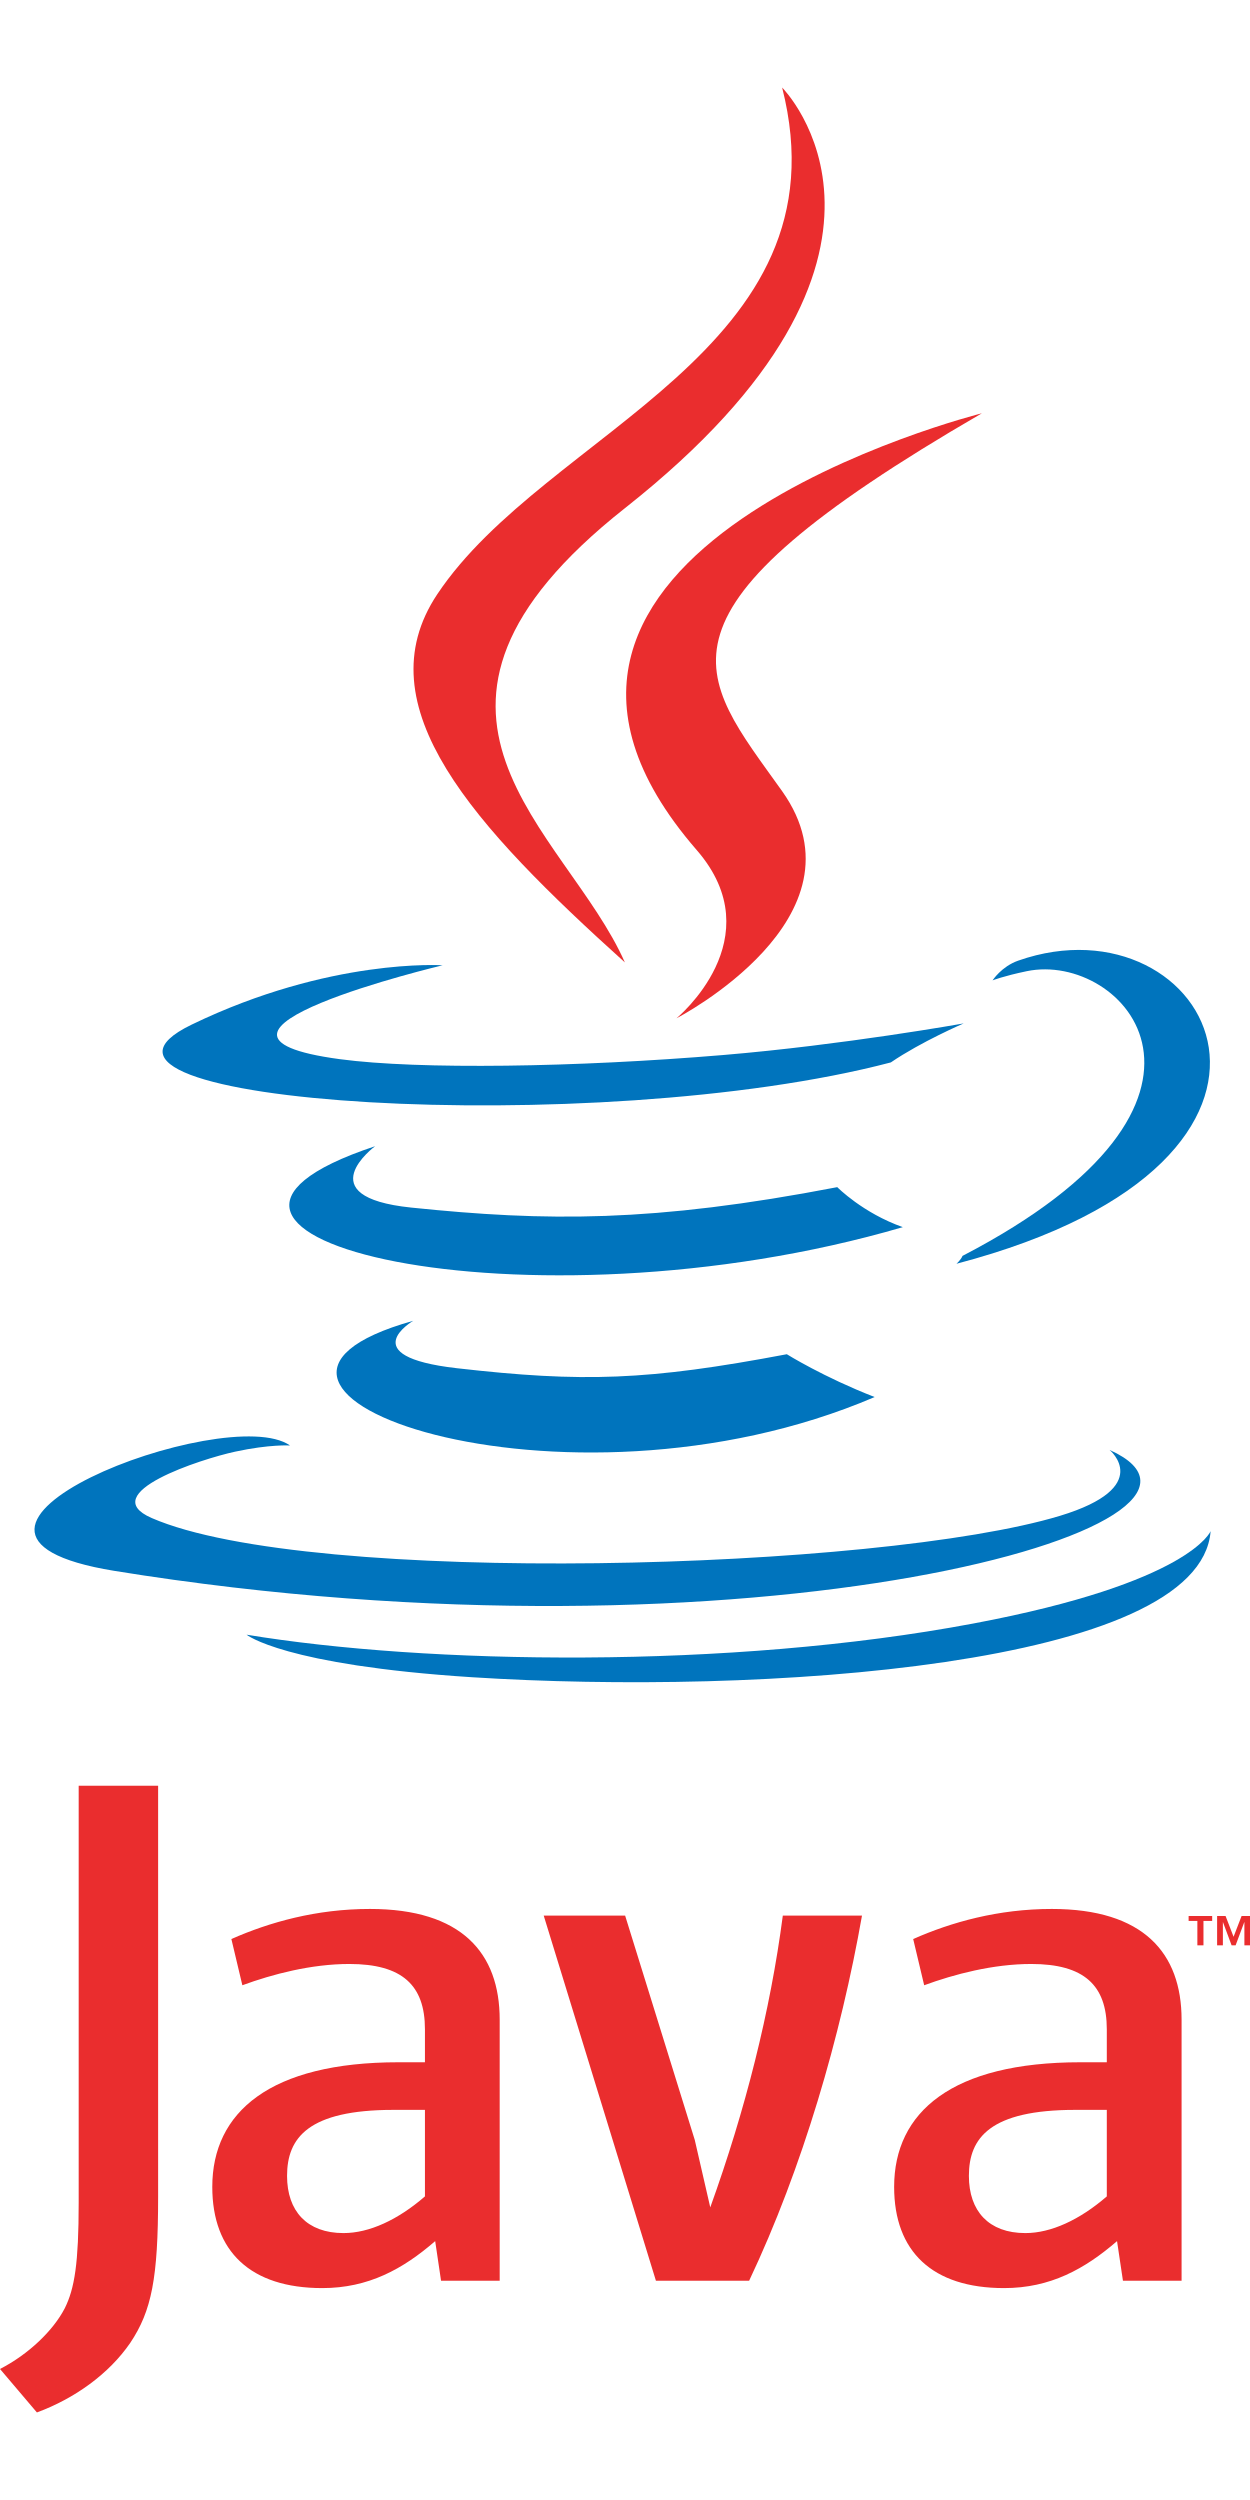
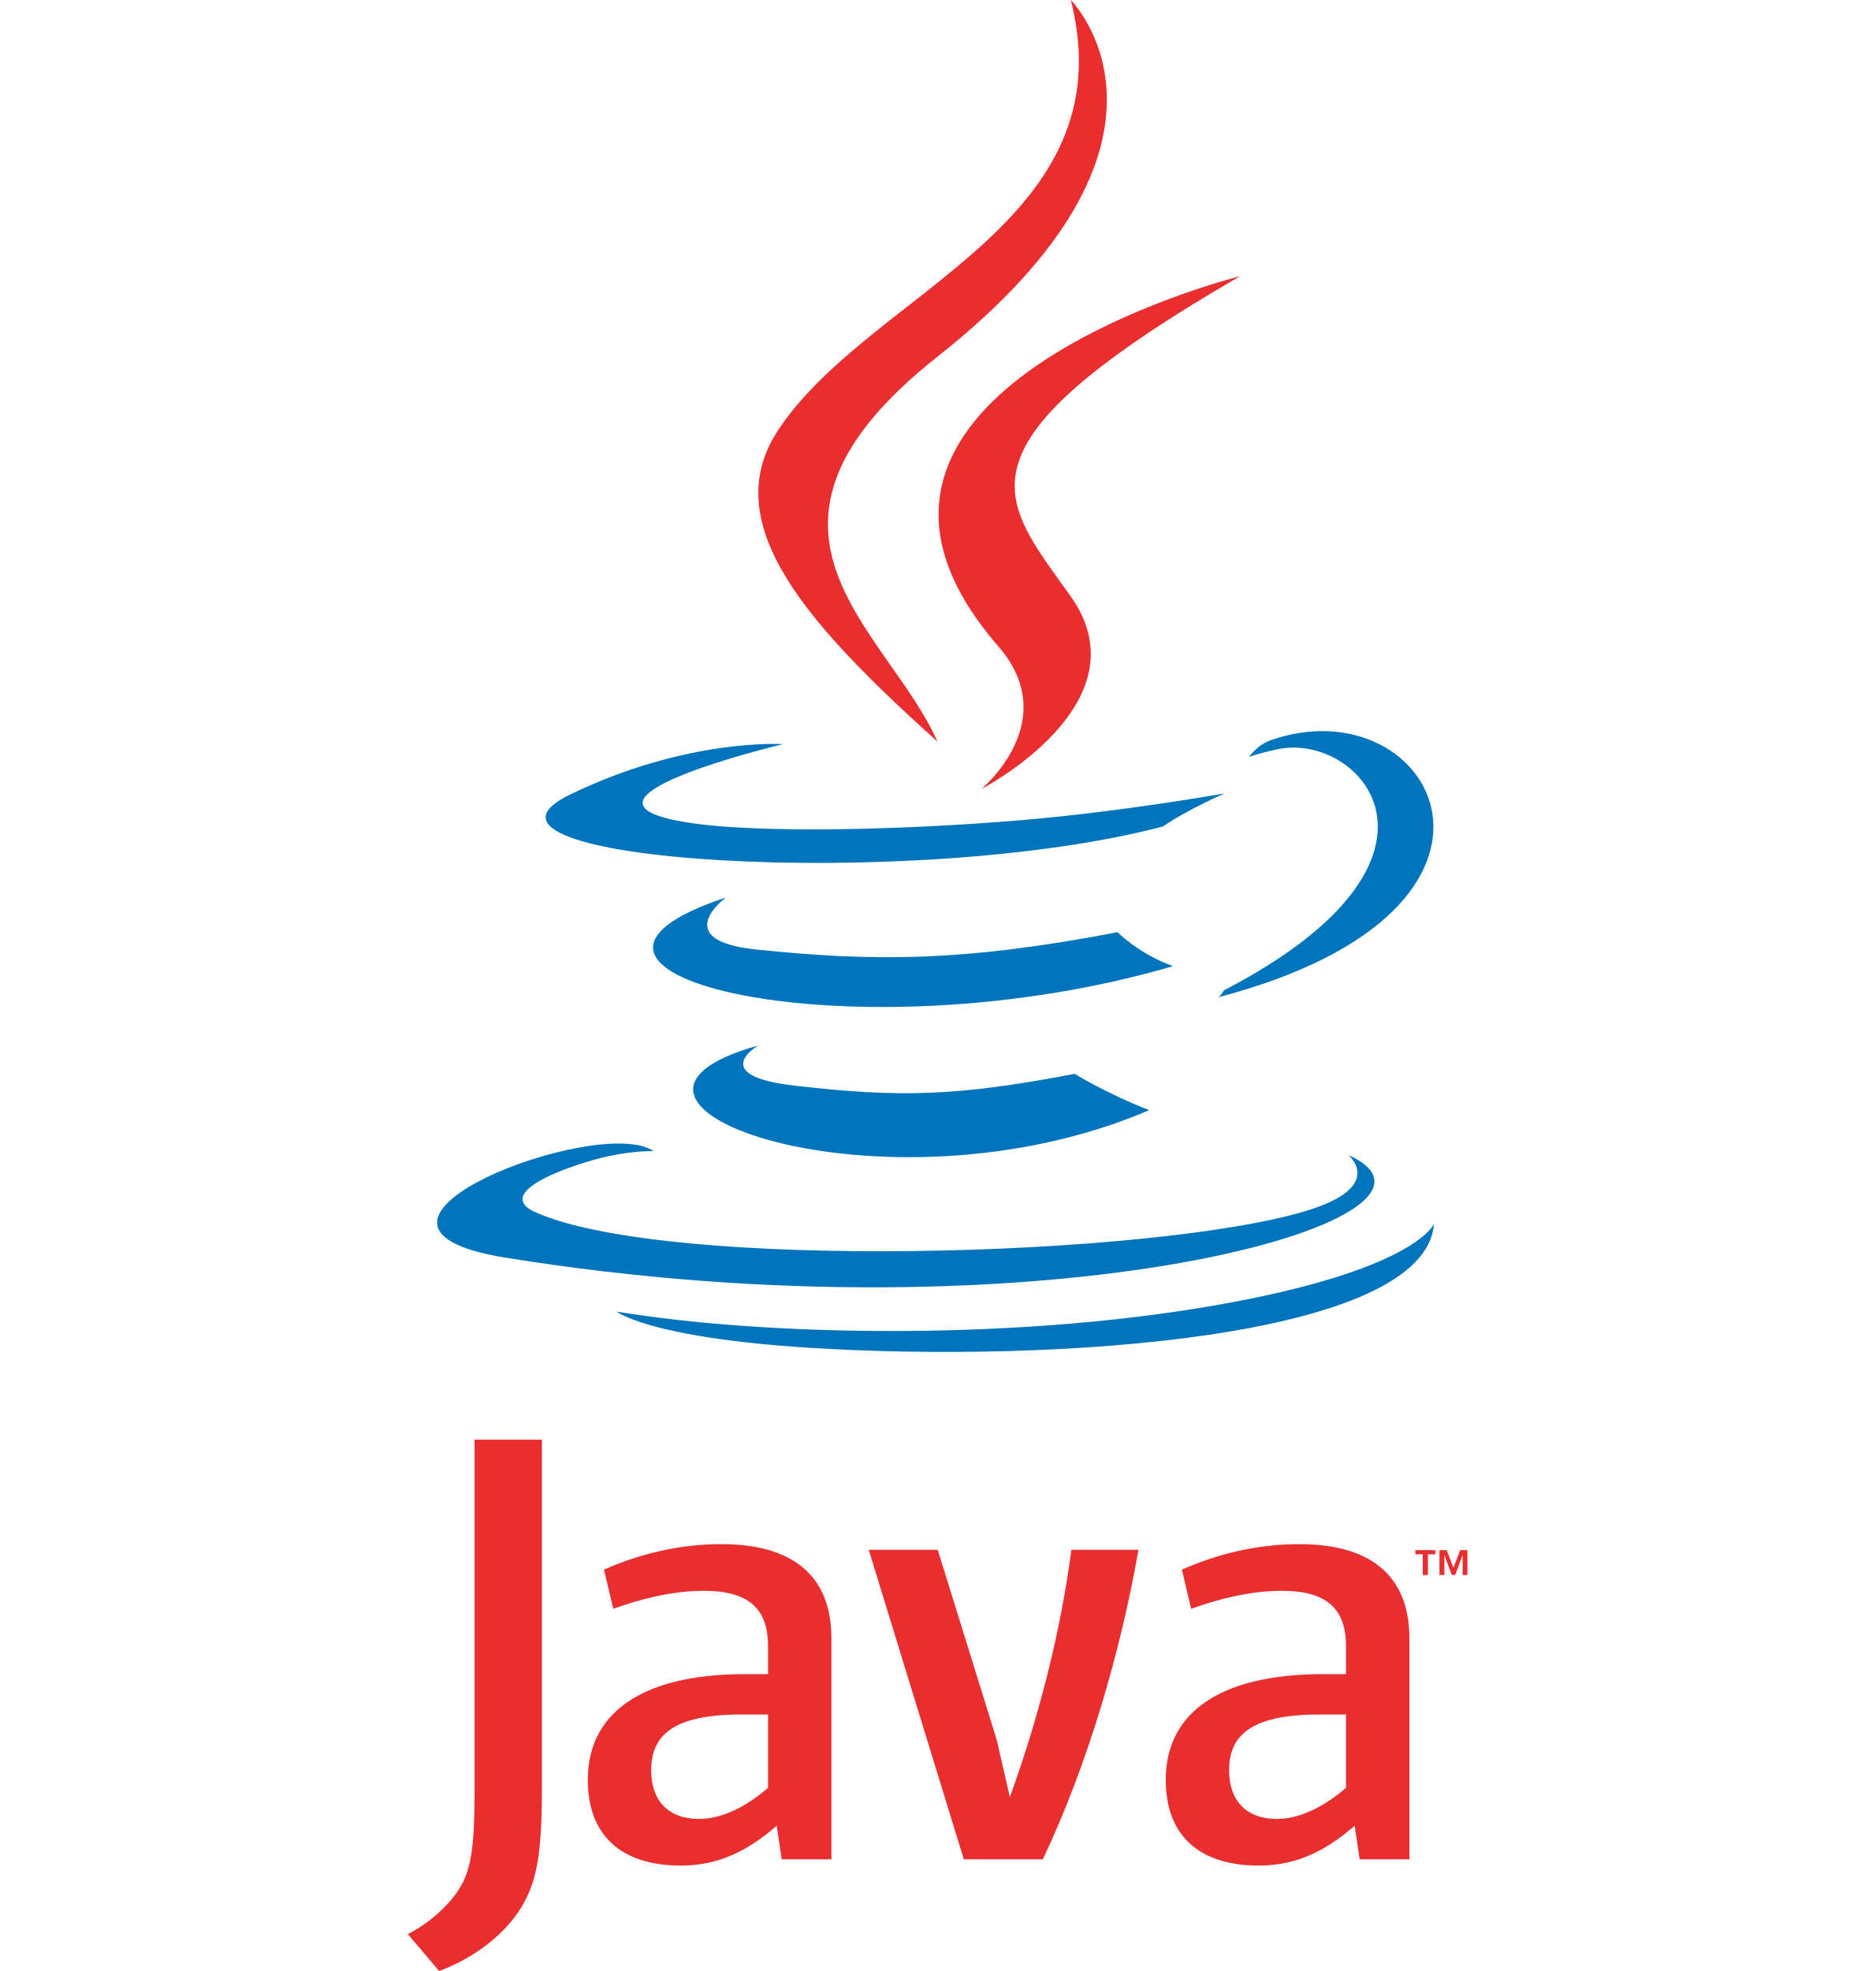
- <svg xmlns="http://www.w3.org/2000/svg" version="1.1" id="Layer_1" width="60" height="120" viewBox="0 0 354.346 659.055" overflow="visible" enable-background="new 0 0 354.346 659.055" xml:space="preserve">
+ <svg xmlns="http://www.w3.org/2000/svg" version="1.1" id="Layer_1" width="59" height="62" viewBox="0 0 354.346 659.055" overflow="visible" enable-background="new 0 0 354.346 659.055" xml:space="preserve">
  <g>
    <path fill-rule="evenodd" clip-rule="evenodd" fill="#0074BD" d="M117.151,349.592c0,0-17.265,10.049,12.301,13.44   c35.824,4.09,54.13,3.501,93.596-3.959c0,0,10.397,6.504,24.892,12.137C159.439,409.127,47.644,369.013,117.151,349.592   L117.151,349.592z" />
    <path fill-rule="evenodd" clip-rule="evenodd" fill="#0074BD" d="M106.331,300.104c0,0-19.367,14.339,10.221,17.397   c38.271,3.951,68.483,4.275,120.792-5.792c0,0,7.218,7.332,18.585,11.339C148.943,354.342,29.782,325.51,106.331,300.104   L106.331,300.104z" />
    <path fill-rule="evenodd" clip-rule="evenodd" fill="#EA2D2E" d="M197.494,216.145c21.818,25.115-5.721,47.697-5.721,47.697   s55.367-28.577,29.945-64.38c-23.752-33.373-41.962-49.951,56.623-107.124C278.342,92.338,123.587,130.979,197.494,216.145   L197.494,216.145z" />
    <path fill-rule="evenodd" clip-rule="evenodd" fill="#0074BD" d="M314.542,386.202c0,0,12.781,10.536-14.077,18.684   c-51.071,15.469-212.604,20.135-257.47,0.619c-16.117-7.02,14.121-16.75,23.635-18.805c9.92-2.146,15.584-1.754,15.584-1.754   c-17.937-12.631-115.935,24.807-49.772,35.544C212.871,449.736,361.337,407.317,314.542,386.202L314.542,386.202z" />
    <path fill-rule="evenodd" clip-rule="evenodd" fill="#0074BD" d="M125.46,248.822c0,0-82.155,19.519-29.092,26.613   c22.412,2.999,67.063,2.309,108.685-1.183c34.006-2.854,68.133-8.958,68.133-8.958s-11.982,5.14-20.657,11.06   C169.085,298.301,7.917,288.08,54.322,265.642C93.549,246.665,125.46,248.822,125.46,248.822L125.46,248.822z" />
    <path fill-rule="evenodd" clip-rule="evenodd" fill="#0074BD" d="M272.846,331.198c84.818-44.063,45.597-86.412,18.223-80.708   c-6.694,1.397-9.697,2.607-9.697,2.607s2.494-3.907,7.243-5.588c54.155-19.03,95.794,56.146-17.464,85.919   C271.15,333.428,272.453,332.248,272.846,331.198L272.846,331.198z" />
    <path fill-rule="evenodd" clip-rule="evenodd" fill="#EA2D2E" d="M221.719,0c0,0,46.963,46.99-44.557,119.227   c-73.393,57.969-16.734,91.009-0.026,128.778c-42.845-38.653-74.271-72.684-53.192-104.352   C154.898,97.174,240.663,74.632,221.719,0L221.719,0z" />
    <path fill-rule="evenodd" clip-rule="evenodd" fill="#0074BD" d="M133.799,450.637c81.397,5.204,206.426-2.896,209.385-41.415   c0,0-5.688,14.602-67.276,26.188c-69.481,13.081-155.197,11.558-206.016,3.167C69.892,438.577,80.303,447.194,133.799,450.637   L133.799,450.637z" />
    <path fill-rule="evenodd" clip-rule="evenodd" fill="#EA2D2E" d="M339.426,519.716h-2.479v-1.385h6.676v1.385h-2.469v6.928h-1.729   V519.716L339.426,519.716L339.426,519.716z M352.756,520.067h-0.032l-2.461,6.576h-1.132l-2.446-6.576h-0.025v6.576h-1.638v-8.313   h2.402l2.264,5.885l2.271-5.885h2.388v8.313h-1.59V520.067L352.756,520.067z" />
    <path fill-rule="evenodd" clip-rule="evenodd" fill="#EA2D2E" d="M120.461,597.813c-7.676,6.654-15.793,10.396-23.079,10.396   c-10.378,0-16.007-6.236-16.007-16.216c0-10.803,6.027-18.71,30.163-18.71h8.923V597.813L120.461,597.813L120.461,597.813z    M141.65,621.716V547.72c0-18.915-10.787-31.396-36.782-31.396c-15.168,0-28.467,3.75-39.278,8.525l3.111,13.106   c8.515-3.127,19.526-6.031,30.337-6.031c14.978,0,21.423,6.031,21.423,18.505v9.356h-7.485c-36.383,0-52.798,14.11-52.798,35.336   c0,18.285,10.819,28.682,31.185,28.682c13.088,0,22.87-5.405,32.001-13.315l1.663,11.228H141.65L141.65,621.716z" />
    <path fill-rule="evenodd" clip-rule="evenodd" fill="#EA2D2E" d="M212.362,621.716h-26.423l-31.807-103.502h23.077l19.743,63.6   l4.391,19.109c9.965-27.639,17.032-55.701,20.566-82.709h22.445C238.352,552.294,227.523,589.706,212.362,621.716L212.362,621.716z   " />
    <path fill-rule="evenodd" clip-rule="evenodd" fill="#EA2D2E" d="M313.755,597.813c-7.701,6.654-15.82,10.396-23.086,10.396   c-10.382,0-16.011-6.236-16.011-16.216c0-10.803,6.039-18.71,30.154-18.71h8.942V597.813L313.755,597.813L313.755,597.813z    M334.951,621.716V547.72c0-18.915-10.818-31.396-36.789-31.396c-15.188,0-28.484,3.75-39.295,8.525l3.116,13.106   c8.519-3.127,19.545-6.031,30.355-6.031c14.96,0,21.416,6.031,21.416,18.505v9.356h-7.485c-36.391,0-52.801,14.11-52.801,35.336   c0,18.285,10.804,28.682,31.169,28.682c13.099,0,22.862-5.405,32.018-13.315l1.674,11.228H334.951L334.951,621.716z" />
    <path fill-rule="evenodd" clip-rule="evenodd" fill="#EA2D2E" d="M36.941,639.306c-6.037,8.821-15.8,15.809-26.479,19.749   L0,646.731c8.135-4.178,15.103-10.912,18.345-17.182c2.796-5.589,3.96-12.773,3.96-29.971V481.398h22.519v116.551   C44.824,620.95,42.988,630.249,36.941,639.306L36.941,639.306z" />
  </g>
</svg>
